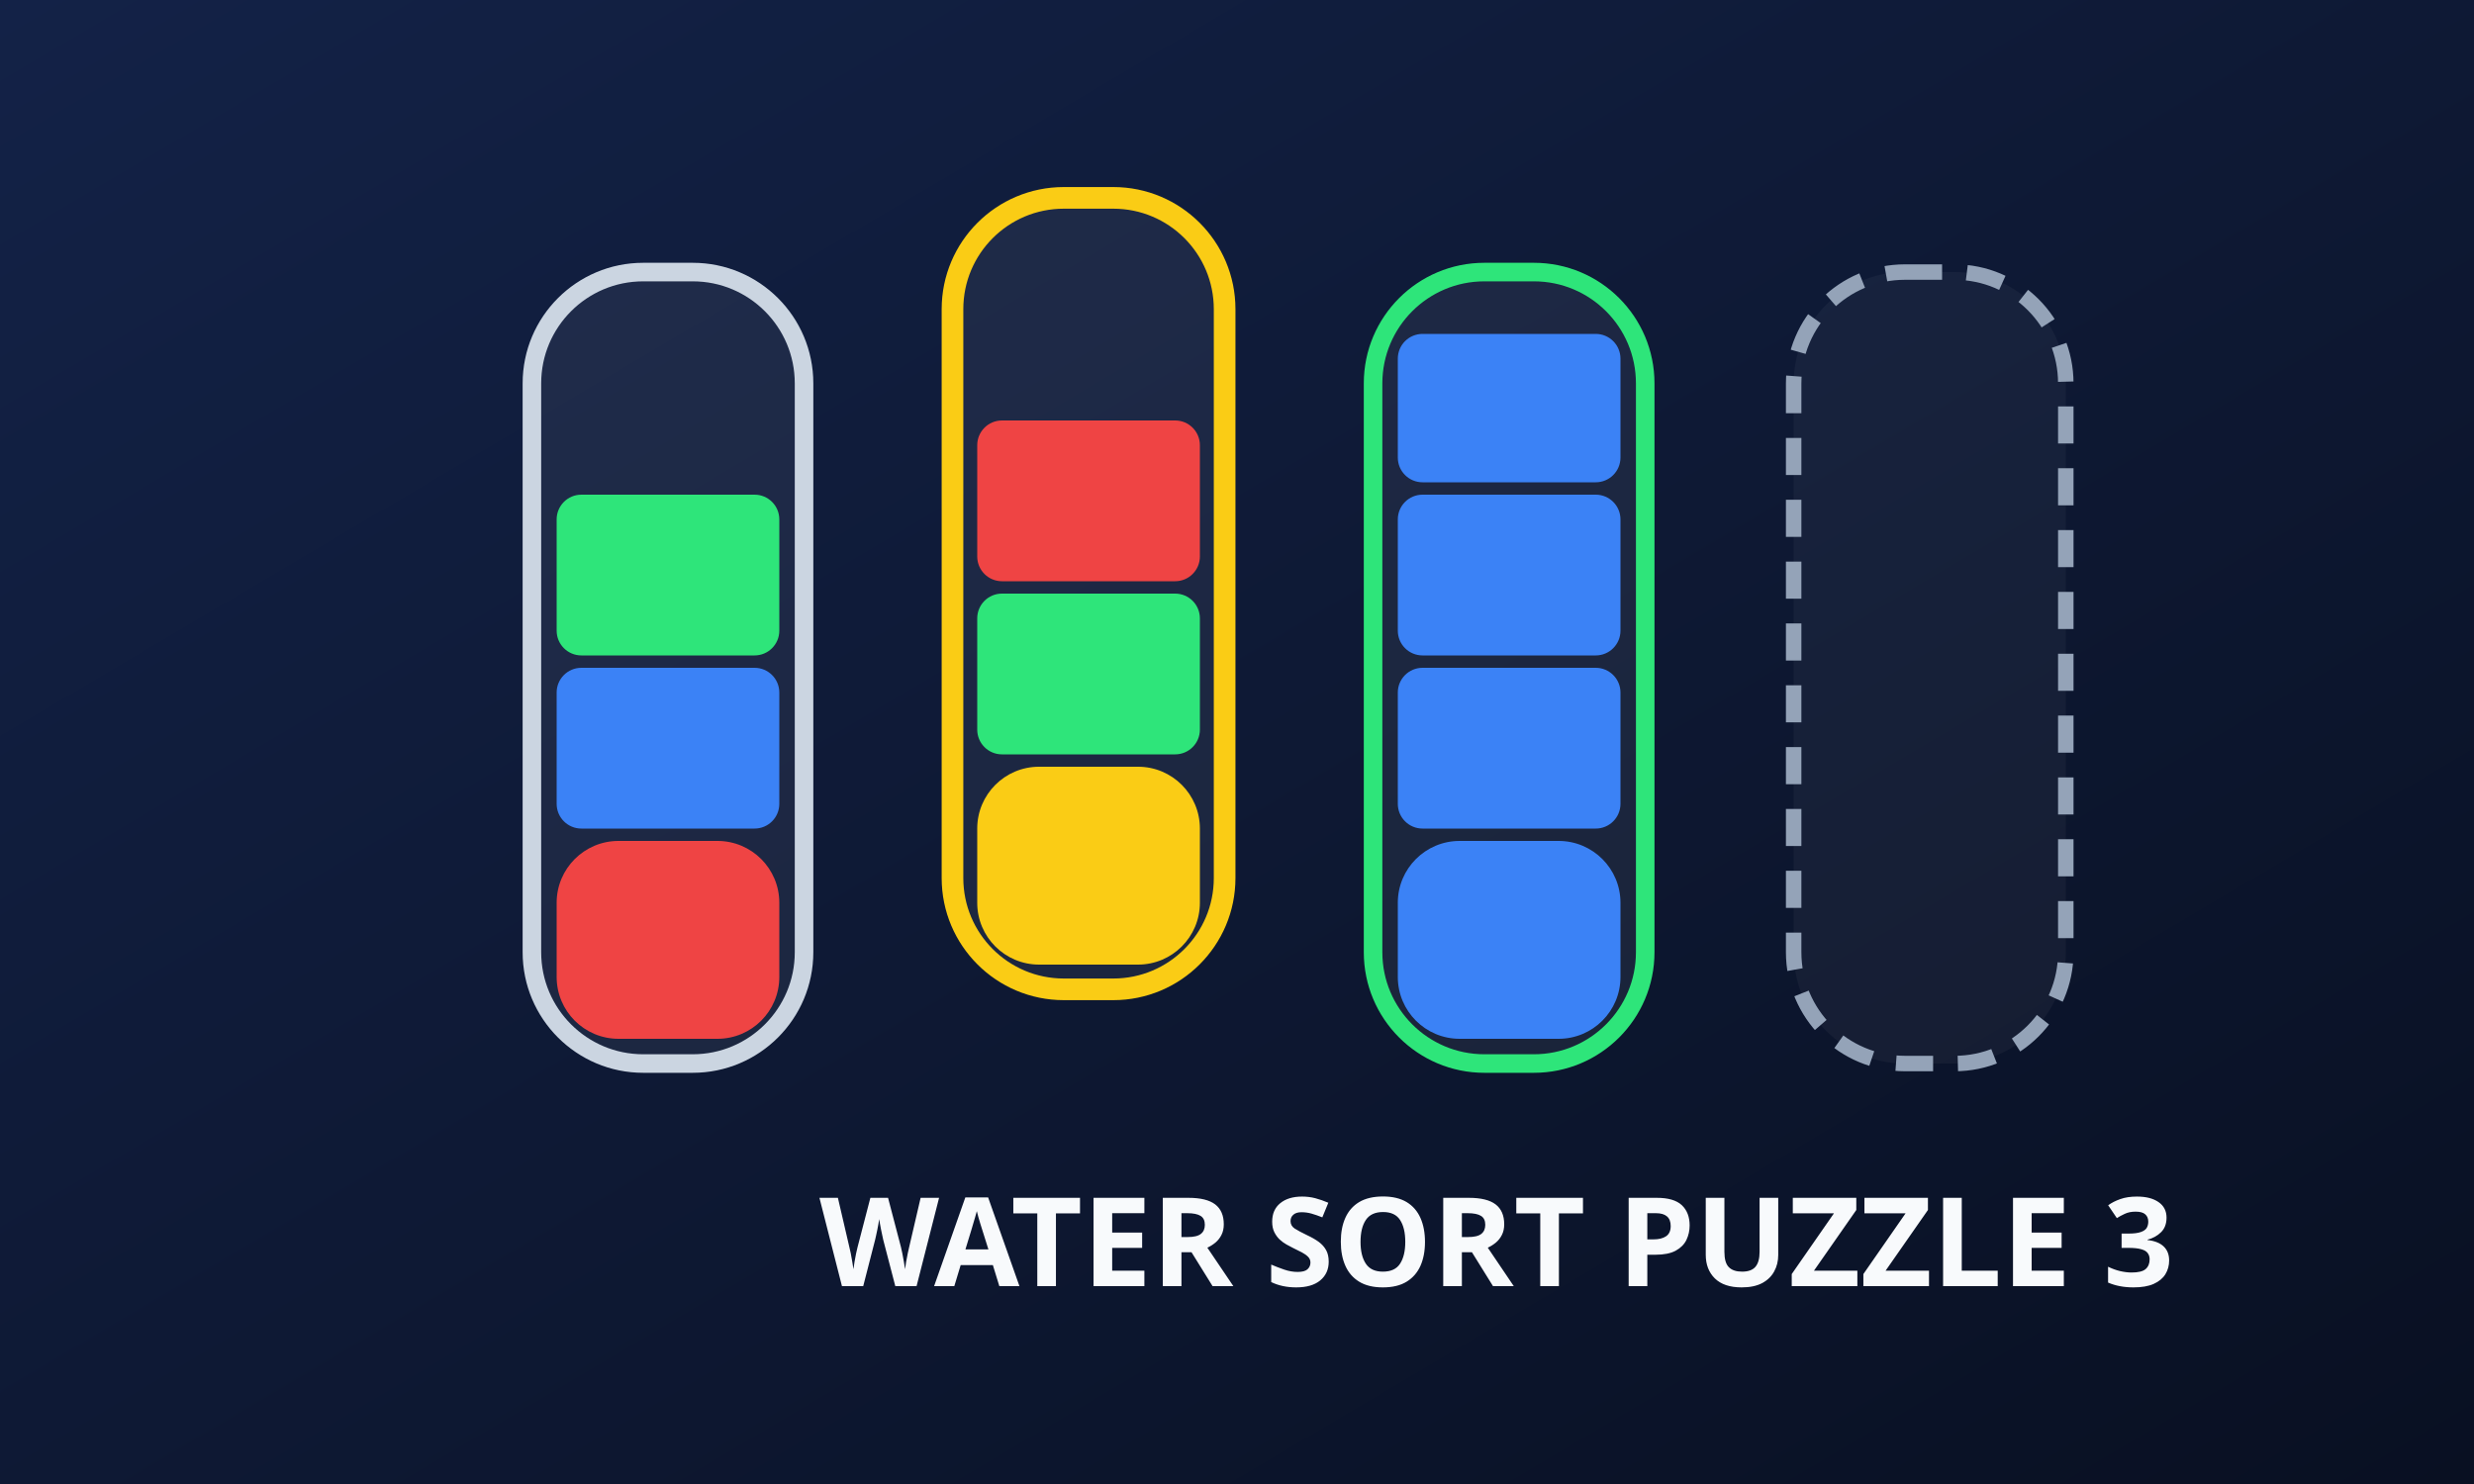
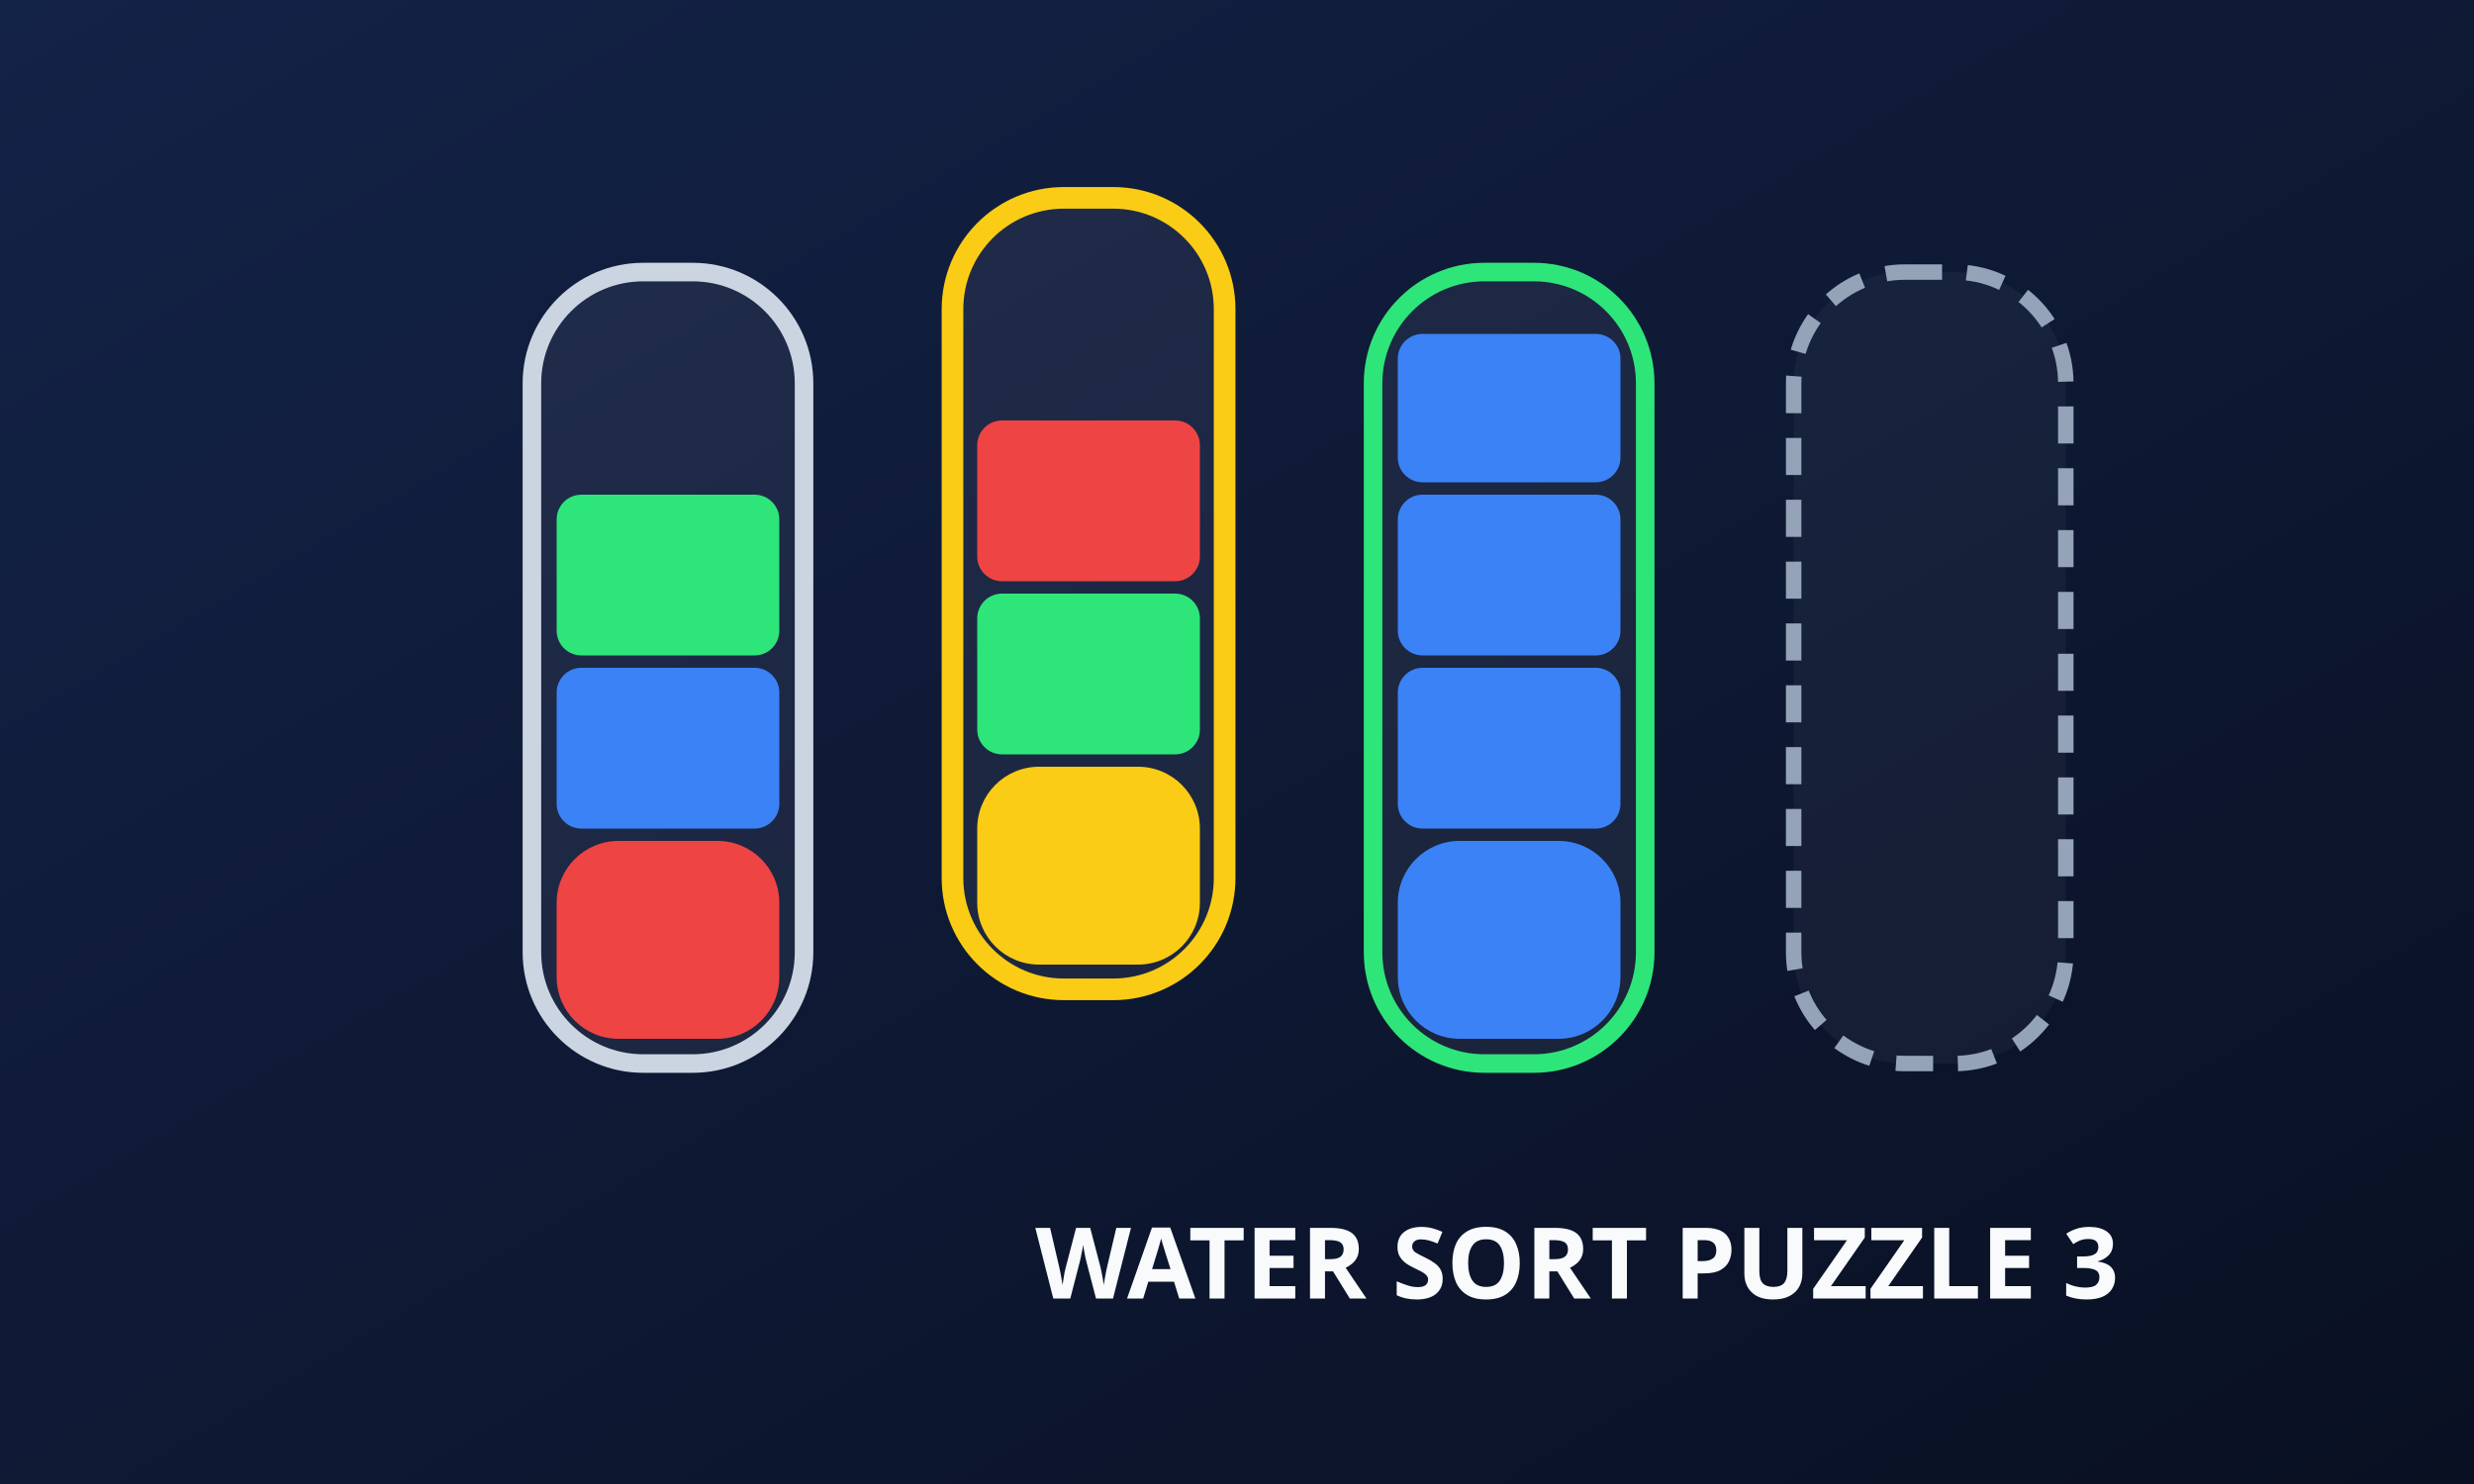
<svg xmlns="http://www.w3.org/2000/svg" viewBox="0 0 400 240">
  <defs>
    <linearGradient id="bg" x1="0" y1="0" x2="1" y2="1">
      <stop offset="0%" stop-color="#132247" />
      <stop offset="100%" stop-color="#091022" />
    </linearGradient>
  </defs>
  <rect width="400" height="240" fill="url(#bg)" />
  <g transform="translate(86,44)">
    <rect x="0" y="0" width="44" height="128" rx="18" fill="rgba(255,255,255,0.06)" stroke="#cbd5e1" stroke-width="3" />
    <rect x="4" y="92" width="36" height="32" rx="10" fill="#ef4444" />
    <rect x="4" y="64" width="36" height="26" rx="4" fill="#3b82f6" />
    <rect x="4" y="36" width="36" height="26" rx="4" fill="#2ee57a" />
  </g>
  <g transform="translate(154,32)">
    <rect x="0" y="0" width="44" height="128" rx="18" fill="rgba(255,255,255,0.06)" stroke="#facc15" stroke-width="3.5" />
    <rect x="4" y="92" width="36" height="32" rx="10" fill="#facc15" />
    <rect x="4" y="64" width="36" height="26" rx="4" fill="#2ee57a" />
    <rect x="4" y="36" width="36" height="26" rx="4" fill="#ef4444" />
  </g>
  <g transform="translate(222,44)">
    <rect x="0" y="0" width="44" height="128" rx="18" fill="rgba(255,255,255,0.06)" stroke="#2ee57a" stroke-width="3" />
    <rect x="4" y="92" width="36" height="32" rx="10" fill="#3b82f6" />
    <rect x="4" y="64" width="36" height="26" rx="4" fill="#3b82f6" />
    <rect x="4" y="36" width="36" height="26" rx="4" fill="#3b82f6" />
    <rect x="4" y="10" width="36" height="24" rx="4" fill="#3b82f6" />
  </g>
  <g transform="translate(290,44)">
    <rect x="0" y="0" width="44" height="128" rx="18" fill="rgba(255,255,255,0.04)" stroke="#94a3b8" stroke-width="2.5" stroke-dasharray="6 4" />
  </g>
-   <text x="242" y="208" text-anchor="middle" fill="#f8fafc" font-family="system-ui,sans-serif" font-weight="800" font-size="20">WATER SORT PUZZLE 3</text>
+   <text x="255" y="210" text-anchor="middle" fill="#f8fafc" font-family="system-ui,sans-serif" font-weight="800" font-size="16">WATER SORT PUZZLE 3</text>
</svg>
